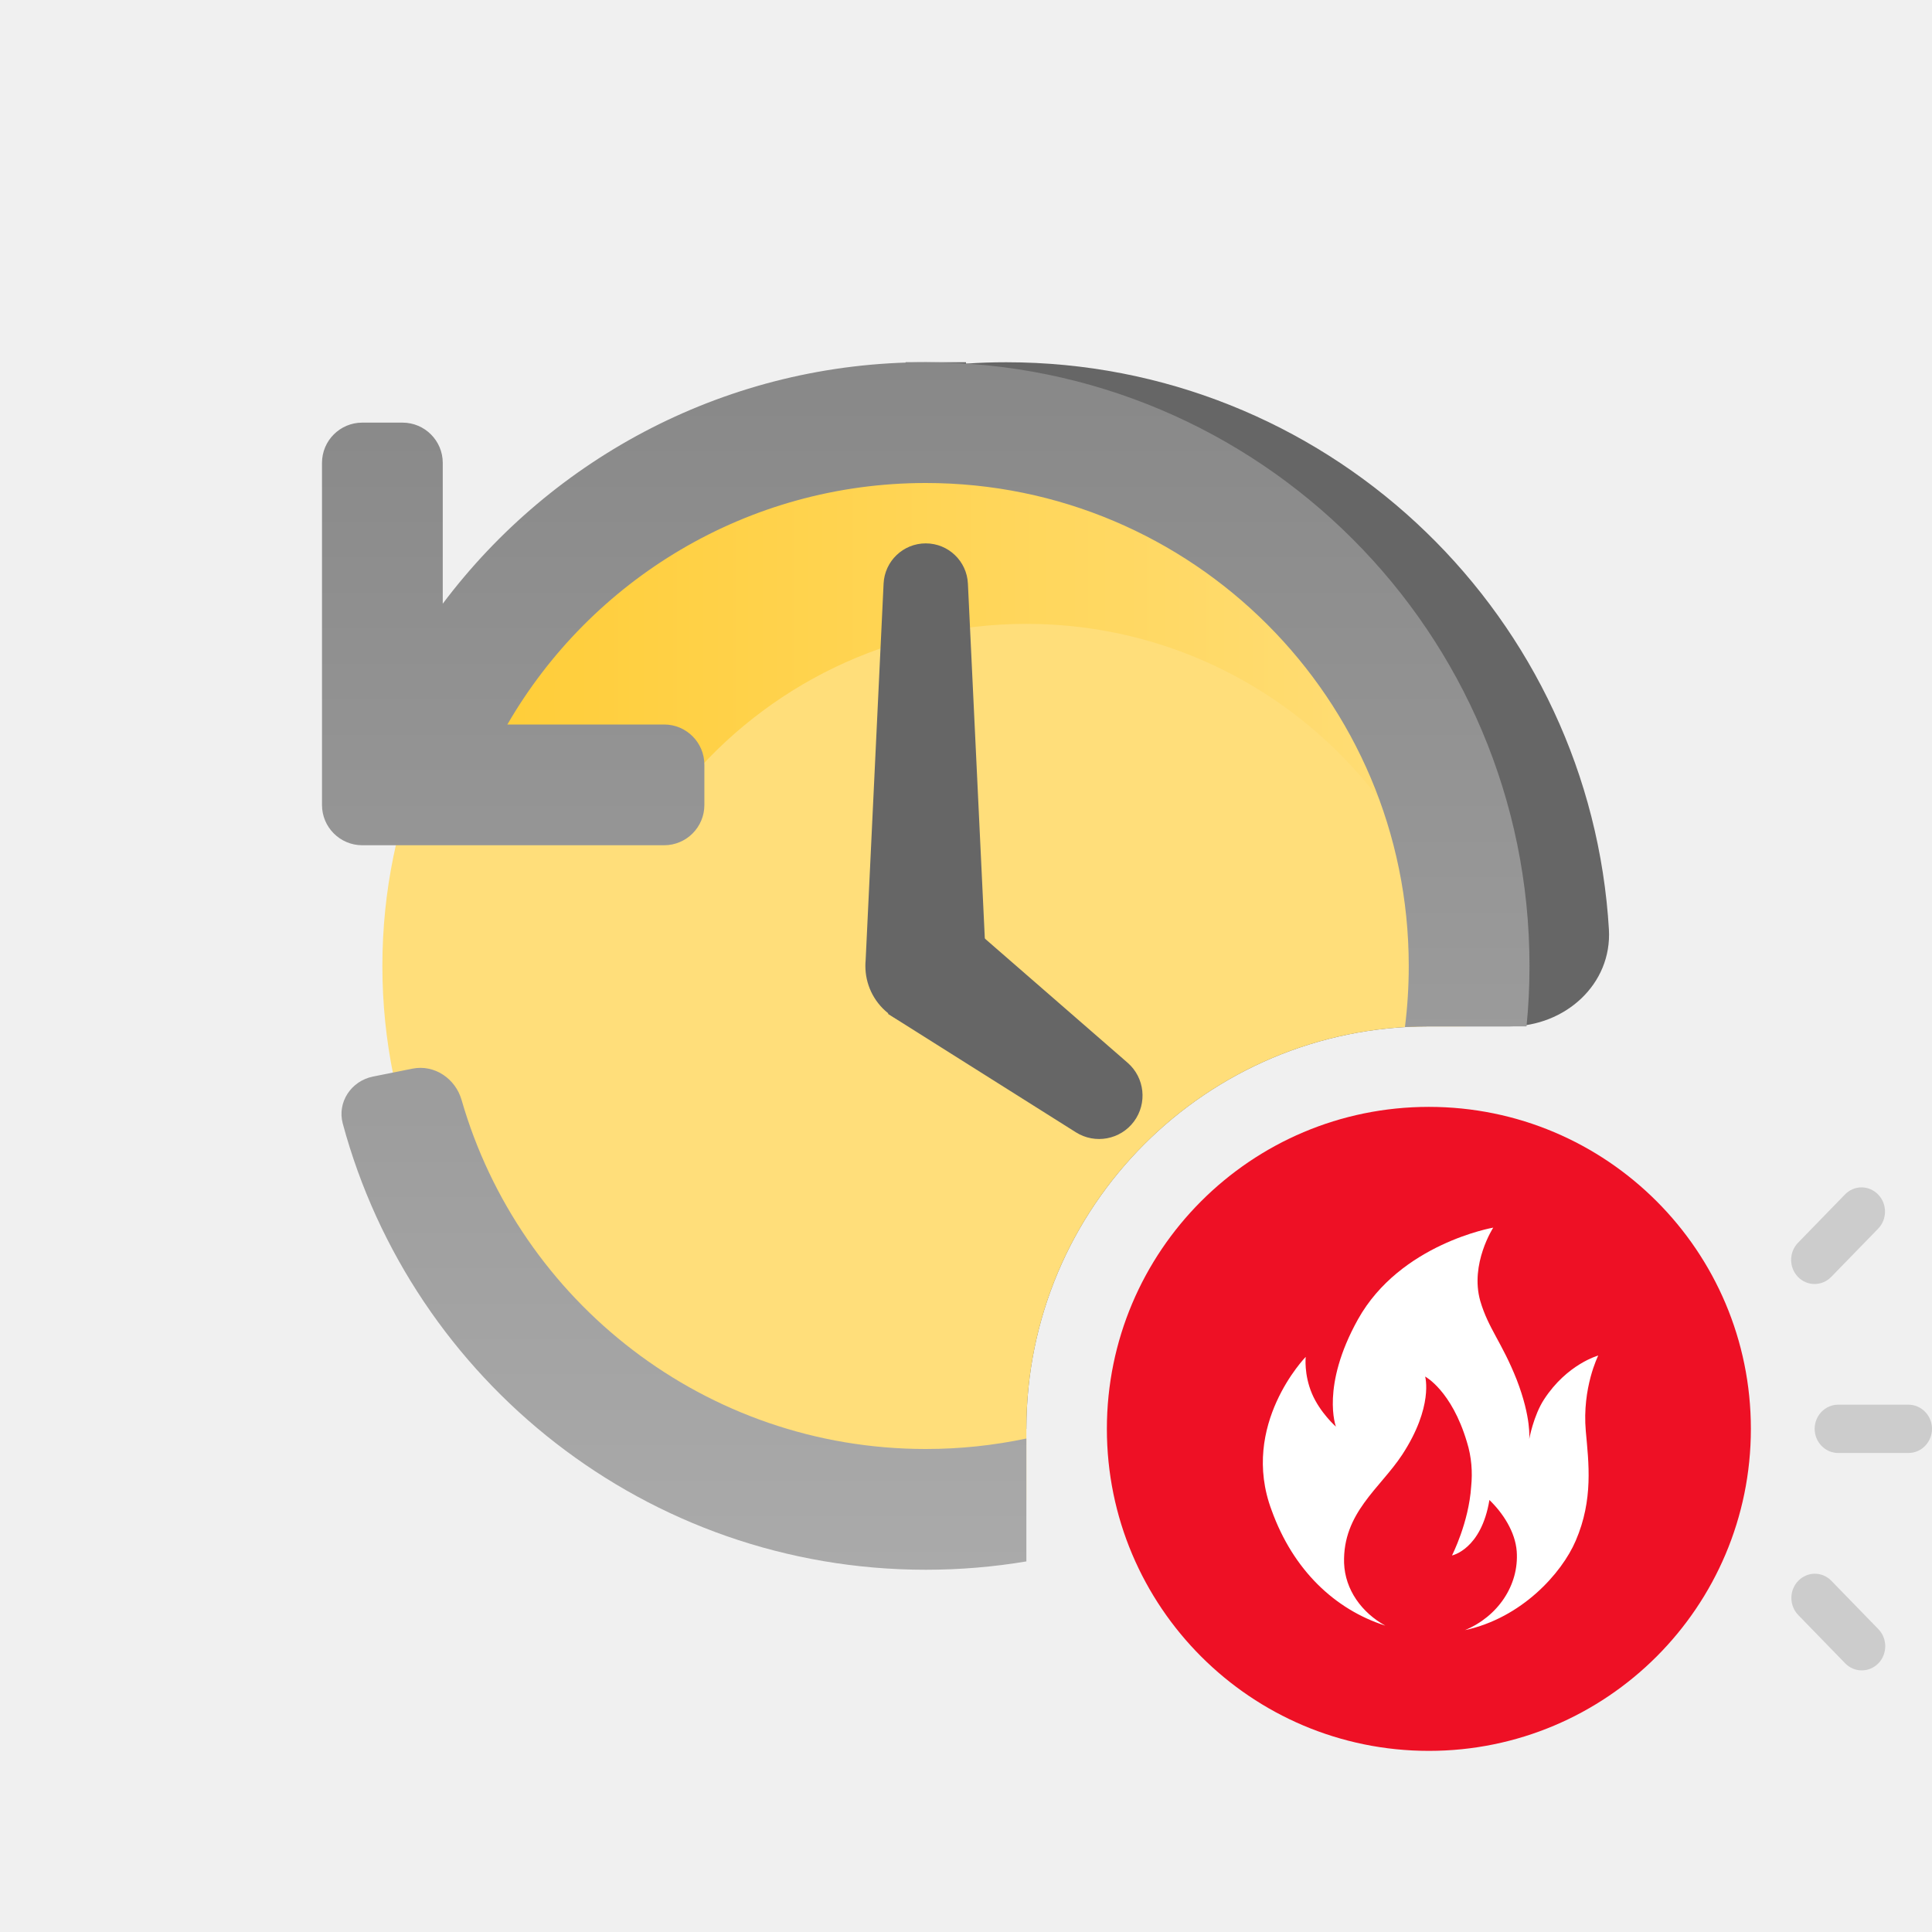
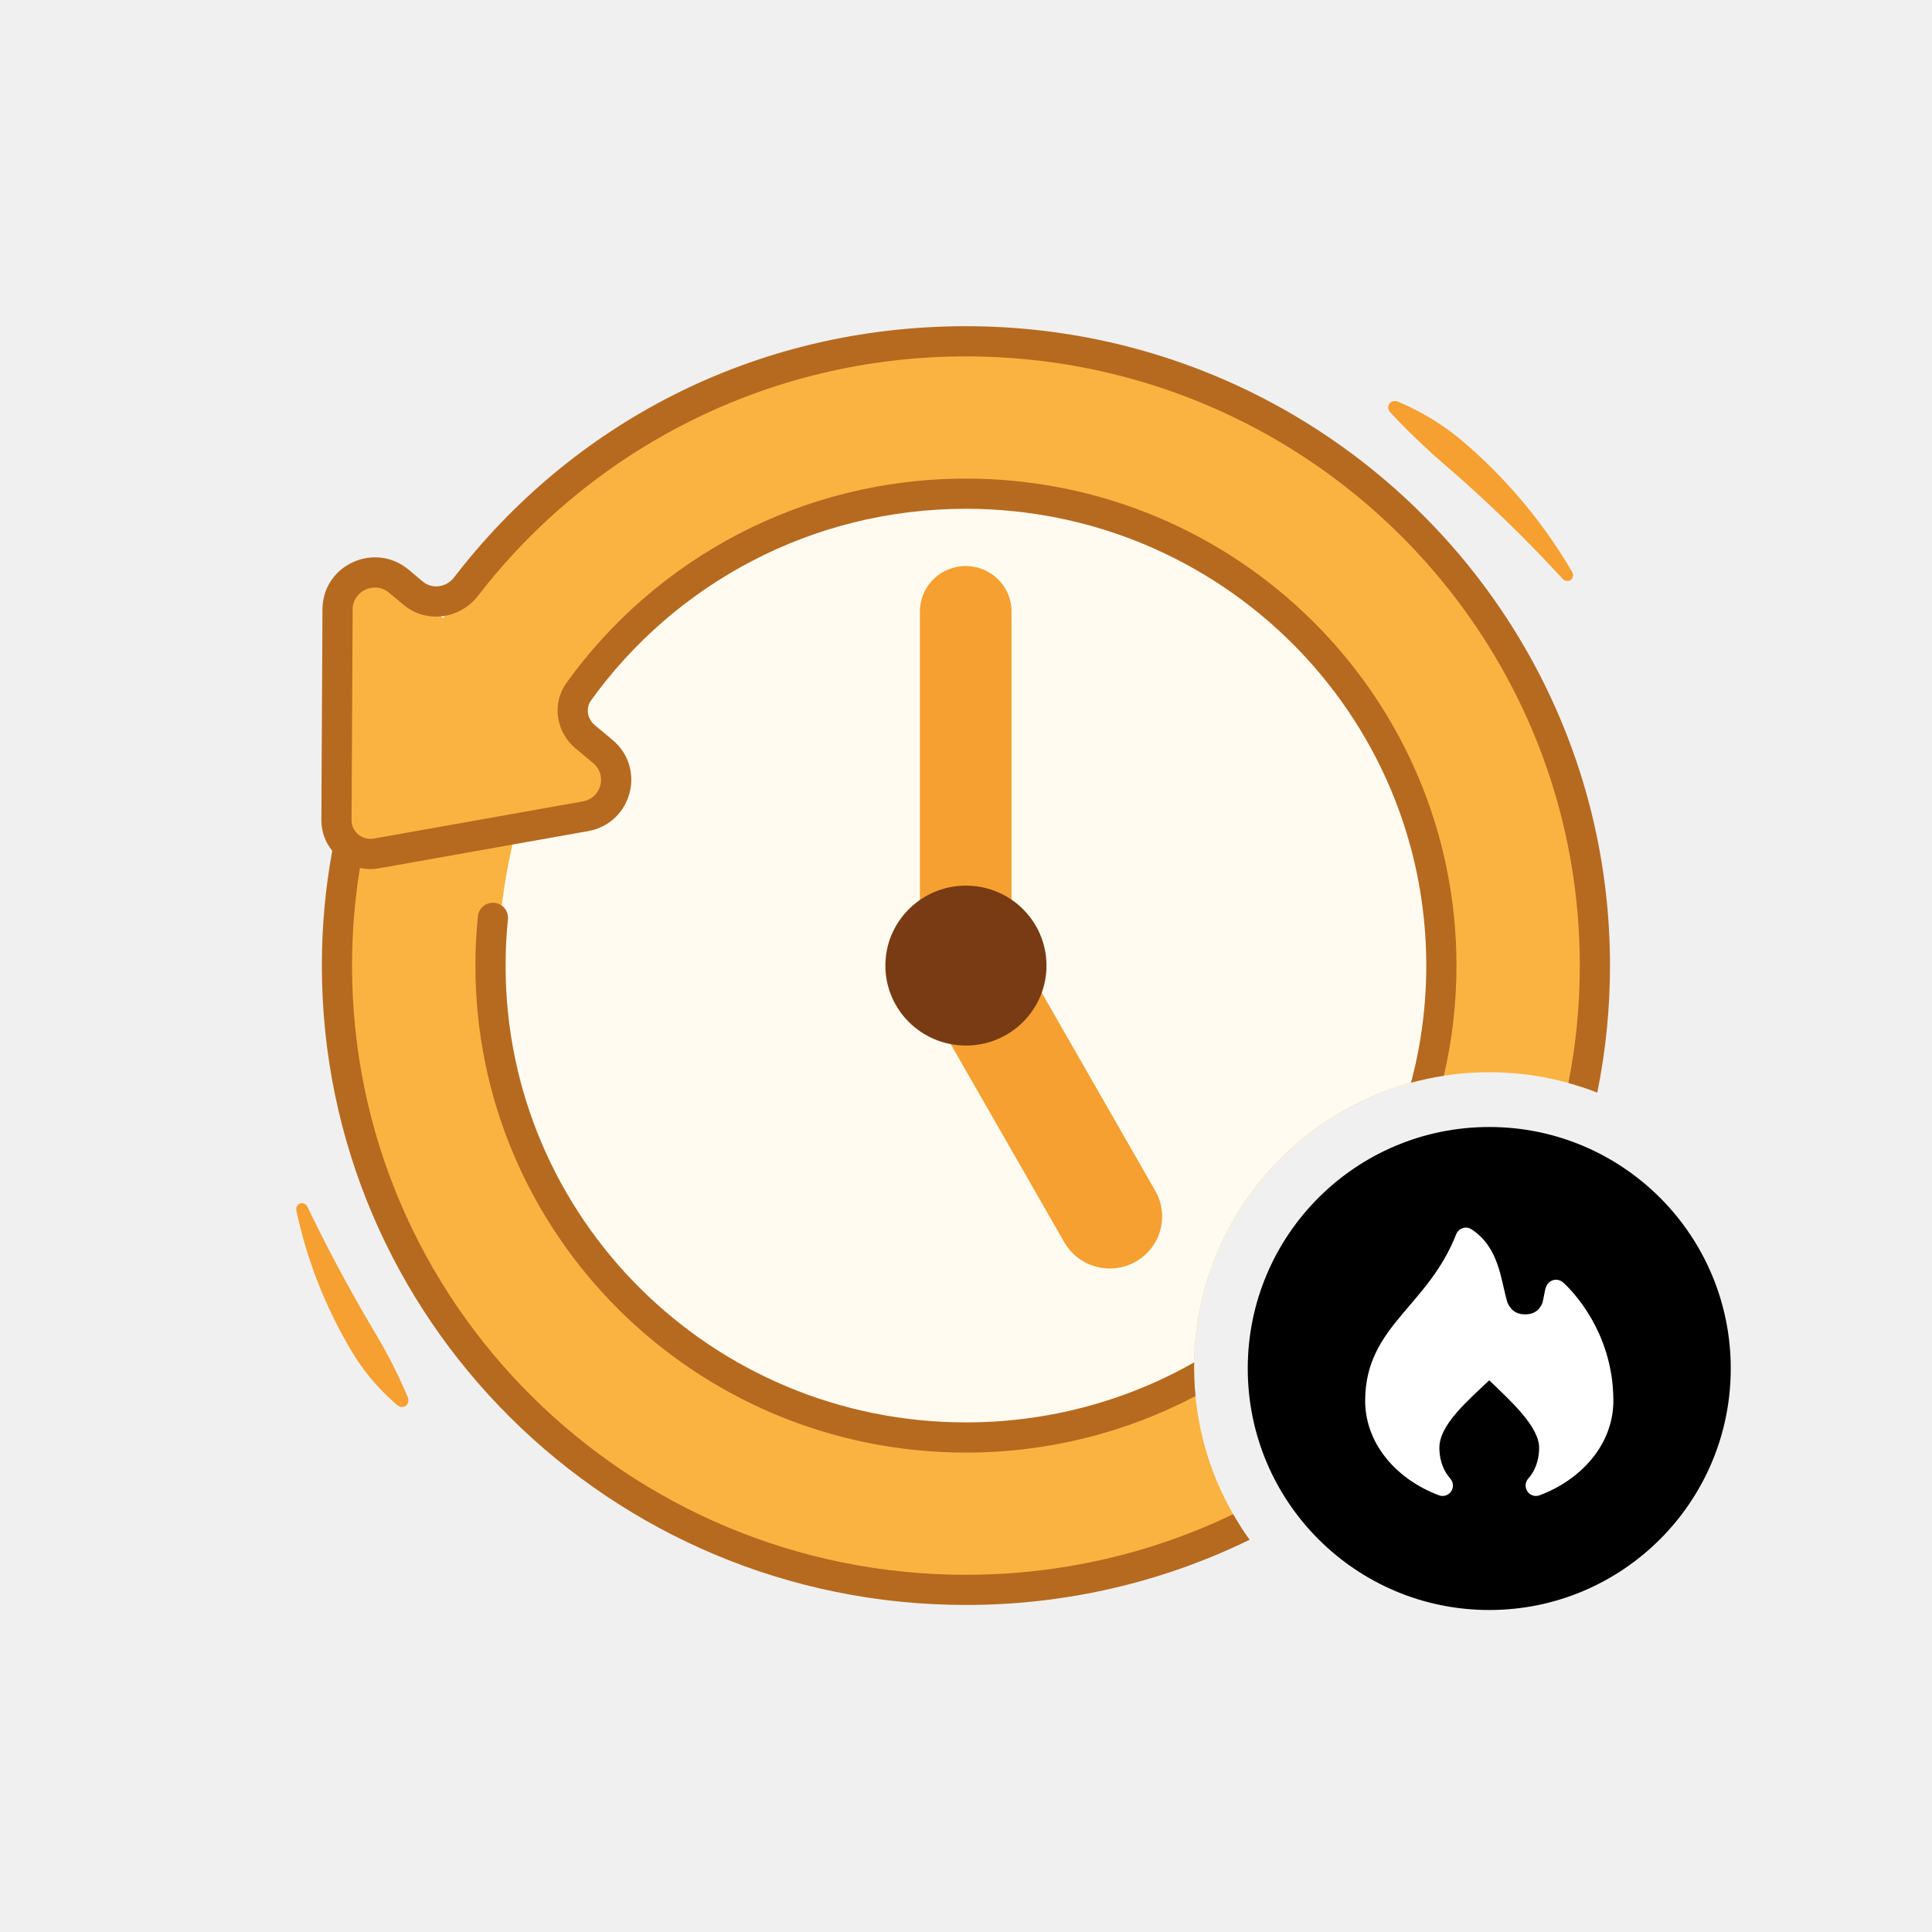
- <svg xmlns="http://www.w3.org/2000/svg" width="72" height="72" viewBox="0 0 72 72" fill="none">
-   <g id="History-Burn-96">
-     <circle id="Ellipse 80" cx="53.25" cy="53.25" r="12" fill="#EE1025" />
-     <g id="Union">
-       <path d="M69.376 44.25C69.599 44.25 69.822 44.34 69.993 44.516C70.334 44.866 70.334 45.438 69.993 45.789L68.243 47.588C67.902 47.939 67.347 47.939 67.006 47.588C66.665 47.237 66.665 46.666 67.006 46.315L68.755 44.516C68.926 44.34 69.149 44.25 69.372 44.25H69.376Z" fill="#CCCCCC" />
-       <path d="M68.501 52.349H71.125C71.606 52.349 72 52.754 72 53.248C72 53.743 71.606 54.148 71.125 54.148H68.501C68.02 54.148 67.627 53.743 67.627 53.248C67.627 52.754 68.02 52.349 68.501 52.349Z" fill="#CCCCCC" />
-       <path d="M67.015 58.914C67.185 58.738 67.408 58.648 67.631 58.648H67.636C67.859 58.648 68.082 58.738 68.252 58.914L70.002 60.714C70.343 61.065 70.343 61.636 70.002 61.987C69.66 62.338 69.105 62.338 68.764 61.987L67.015 60.187C66.674 59.836 66.674 59.265 67.015 58.914Z" fill="#CCCCCC" />
-     </g>
-     <path id="Shape" d="M51.627 60.583C49.751 59.983 48.195 58.517 47.39 56.284C46.193 53.1 48.66 50.567 48.66 50.567C48.66 50.567 48.589 51.217 48.892 51.934C49.196 52.65 49.786 53.167 49.786 53.167C49.786 53.167 49.214 51.667 50.608 49.167C52.181 46.35 55.649 45.75 55.649 45.75C55.649 45.75 54.773 47.1 55.165 48.483C55.469 49.517 55.969 50.017 56.523 51.417C57.078 52.85 56.989 53.633 56.989 53.633C56.989 53.633 57.15 52.751 57.543 52.151C58.401 50.833 59.562 50.517 59.562 50.517C59.562 50.517 58.955 51.717 59.098 53.333C59.205 54.517 59.384 55.883 58.723 57.417C58.204 58.633 56.703 60.3 54.594 60.75C55.809 60.25 56.614 59.083 56.524 57.817C56.47 57.084 56.006 56.383 55.506 55.9C55.202 57.75 54.111 57.967 54.111 57.967C54.111 57.967 54.737 56.751 54.826 55.4C54.88 54.867 54.844 54.3 54.666 53.734C54.094 51.817 53.111 51.3 53.111 51.3C53.111 51.3 53.433 52.416 52.253 54.217C51.43 55.467 50.036 56.383 50.09 58.25C50.127 59.25 50.752 60.1 51.627 60.583Z" fill="white" />
-     <path id="Subtract" d="M53.25 38.25C44.966 38.25 38.25 44.966 38.25 53.25L35.25 54.375C35.001 54.383 34.751 55.5 34.5 55.5C33.983 55.5 34.233 55.534 33.75 55.5V56.625V58.5V58.145C24.539 56.257 22.5 47.061 22.5 36C22.5 24.939 24.539 15.743 33.75 13.855V13.5H36V13.552C36.483 13.517 36.983 13.5 37.5 13.5C49.295 13.5 58.97 22.576 59.923 34.125C59.937 34.293 59.949 34.462 59.959 34.632C60.081 36.684 58.322 38.25 56.266 38.25H53.25Z" fill="#666666" />
-     <path id="Subtract_2" d="M53.25 38.25C44.966 38.25 38.25 44.966 38.25 53.25V55.904C37.035 56.131 35.781 56.25 34.5 56.25C23.316 56.25 14.25 47.184 14.25 36C14.25 24.816 23.316 15.75 34.5 15.75C45.684 15.75 54.75 24.816 54.75 36C54.75 36.761 54.708 37.511 54.626 38.25H53.25Z" fill="#FFDE7A" />
-     <path id="Subtract_3" d="M15.402 29.25C18.182 21.385 25.683 15.75 34.5 15.75C45.684 15.75 54.75 24.816 54.75 36C54.75 36.665 54.718 37.323 54.655 37.971C53.768 29.695 46.762 23.25 38.25 23.25C33.126 23.25 28.548 25.585 25.522 29.25H15.402Z" fill="url(#paint0_linear_4251_6423)" />
-     <path id="Vector 663" d="M33.092 37.784L40.096 42.198C40.812 42.649 41.755 42.473 42.26 41.794C42.764 41.114 42.661 40.161 42.022 39.605L35.776 34.172L33.092 37.784Z" fill="#666666" />
-     <path id="Union_2" d="M32.26 35.783L32.929 21.748C32.969 20.91 33.66 20.25 34.5 20.25C35.34 20.25 36.031 20.91 36.071 21.748L36.74 35.784C36.794 36.348 36.637 36.933 36.254 37.409C35.476 38.378 34.06 38.532 33.091 37.754C32.538 37.31 32.25 36.658 32.25 36C32.25 35.928 32.253 35.855 32.26 35.783Z" fill="#666666" />
-     <g id="Subtract_4">
-       <path d="M38.25 53.609C37.041 53.865 35.786 54 34.5 54C26.29 54 19.364 48.504 17.201 40.99C16.971 40.193 16.187 39.663 15.374 39.825L13.902 40.12C13.09 40.282 12.559 41.074 12.774 41.873C15.357 51.451 24.106 58.5 34.5 58.5C35.778 58.5 37.031 58.394 38.25 58.189V53.609Z" fill="url(#paint1_linear_4251_6423)" />
-       <path d="M52.358 38.276C52.452 37.531 52.5 36.771 52.5 36C52.5 26.059 44.441 18 34.5 18C27.838 18 22.02 21.62 18.908 27H24.75C25.578 27 26.25 27.672 26.25 28.5V30C26.25 30.828 25.578 31.5 24.75 31.5H13.5C12.672 31.5 12 30.828 12 30V17.25C12 16.422 12.672 15.75 13.5 15.75H15C15.828 15.75 16.5 16.422 16.5 17.25V22.498C20.605 17.034 27.14 13.5 34.5 13.5C46.927 13.5 57 23.574 57 36C57 36.759 56.963 37.51 56.889 38.25H53.25C52.95 38.25 52.653 38.259 52.358 38.276Z" fill="url(#paint2_linear_4251_6423)" />
-     </g>
-   </g>
-   <defs>
-     <linearGradient id="paint0_linear_4251_6423" x1="15.402" y1="26.861" x2="54.75" y2="26.861" gradientUnits="userSpaceOnUse">
-       <stop stop-color="#FFCC33" />
-       <stop offset="1" stop-color="#FFDE7A" />
-     </linearGradient>
-     <linearGradient id="paint1_linear_4251_6423" x1="34.5" y1="58.5" x2="34.5" y2="13.5" gradientUnits="userSpaceOnUse">
-       <stop stop-color="#AAAAAA" />
-       <stop offset="1" stop-color="#888888" />
-     </linearGradient>
-     <linearGradient id="paint2_linear_4251_6423" x1="34.5" y1="58.5" x2="34.5" y2="13.5" gradientUnits="userSpaceOnUse">
-       <stop stop-color="#AAAAAA" />
-       <stop offset="1" stop-color="#888888" />
-     </linearGradient>
-   </defs>
+ <svg xmlns="http://www.w3.org/2000/svg" width="96" height="96" viewBox="0 0 96 96" fill="none">
+   <path d="M47.997 16.959C65.258 16.959 79.25 30.846 79.25 47.98C79.25 50.051 79.045 52.075 78.654 54.033C77.192 53.544 75.627 53.279 74 53.279C65.9 53.279 59.334 59.845 59.334 67.946C59.334 70.871 60.19 73.595 61.665 75.883C57.536 77.879 52.898 79 47.997 79C30.735 79 16.743 65.112 16.743 47.98C16.743 45.946 16.94 43.959 17.318 42.034C16.951 41.728 16.717 41.269 16.719 40.747L16.773 30.276C16.782 28.718 18.617 27.876 19.817 28.879L22.024 30.721C27.632 22.421 37.171 16.959 47.997 16.959Z" fill="#FAB341" />
+   <path d="M48 24.5C60.84 24.5 71.25 34.91 71.25 47.75C71.25 49.808 70.982 51.803 70.48 53.704C64.08 55.281 59.334 61.059 59.334 67.946C59.334 67.982 59.334 68.018 59.334 68.055C55.981 69.93 52.115 71 48 71C35.16 71 24.75 60.59 24.75 47.75C24.75 45.76 25.11 43.329 25.579 41.485L29.064 40.794C31.139 40.501 31.487 38.469 30.234 37.416L29.953 37.172C28.958 36.31 28.699 34.851 29.464 33.779C33.618 27.954 40.196 24.5 48 24.5Z" fill="#FFFBF0" />
+   <path d="M14.913 59.798C14.982 59.775 15.057 59.78 15.124 59.811C15.192 59.842 15.244 59.898 15.276 59.964C15.354 60.127 15.432 60.288 15.511 60.45C16.514 62.5 17.588 64.47 18.738 66.397C19.218 67.202 19.649 68.037 20.042 68.918C20.116 69.084 20.189 69.252 20.26 69.421C20.291 69.495 20.304 69.577 20.289 69.656C20.273 69.736 20.23 69.806 20.168 69.852C20.105 69.898 20.026 69.918 19.945 69.909C19.865 69.9 19.79 69.862 19.729 69.811C19.587 69.69 19.448 69.565 19.313 69.437C18.595 68.758 17.977 67.989 17.477 67.15C16.277 65.143 15.384 62.952 14.847 60.687C14.804 60.509 14.764 60.33 14.726 60.151C14.711 60.079 14.719 60.003 14.753 59.937C14.787 59.871 14.844 59.822 14.913 59.798Z" fill="#F5A031" />
+   <path d="M47.985 28.126C49.243 28.126 50.262 29.138 50.262 30.387V45.719C50.262 46.532 49.83 47.245 49.18 47.643C50.121 47.607 51.048 48.079 51.546 48.947L57.405 59.171C58.115 60.411 57.678 61.987 56.43 62.692C55.181 63.397 53.593 62.964 52.882 61.724L47.023 51.5C46.313 50.261 46.749 48.685 47.997 47.98C47.993 47.98 47.989 47.98 47.985 47.98C46.728 47.98 45.709 46.968 45.709 45.719V30.387C45.709 29.138 46.728 28.126 47.985 28.126Z" fill="#F5A031" />
+   <path d="M69.227 19.936C69.307 19.918 69.39 19.93 69.464 19.961C69.655 20.041 69.844 20.125 70.031 20.214C71.021 20.686 71.94 21.287 72.765 21.996C73.492 22.621 74.183 23.287 74.833 23.989C75.95 25.194 76.948 26.507 77.806 27.899C77.913 28.073 78.018 28.248 78.121 28.424C78.158 28.487 78.174 28.562 78.161 28.636C78.148 28.709 78.109 28.774 78.05 28.817C77.991 28.861 77.917 28.879 77.844 28.869C77.77 28.86 77.703 28.822 77.653 28.768C77.517 28.62 77.381 28.473 77.245 28.327C76.15 27.154 75.024 26.032 73.865 24.952C73.191 24.324 72.505 23.71 71.808 23.11C71.016 22.429 70.256 21.71 69.511 20.942C69.37 20.798 69.23 20.651 69.091 20.503C69.036 20.445 68.995 20.371 68.983 20.29C68.971 20.21 68.989 20.129 69.033 20.064C69.078 19.999 69.147 19.954 69.227 19.936Z" fill="#F5A031" />
+   <path d="M47.997 51.952C50.207 51.952 51.999 50.174 51.999 47.98C51.999 45.785 50.207 44.007 47.997 44.007C45.786 44.007 43.994 45.785 43.994 47.98C43.994 50.174 45.786 51.952 47.997 51.952Z" fill="#783B13" />
+   <path d="M48.394 16.211C48.404 16.212 48.414 16.212 48.425 16.212C48.549 16.213 48.673 16.216 48.796 16.219C48.828 16.22 48.86 16.22 48.892 16.221C48.983 16.224 49.075 16.227 49.166 16.23C49.203 16.231 49.239 16.233 49.275 16.234C49.388 16.238 49.501 16.243 49.614 16.249C49.642 16.25 49.67 16.252 49.697 16.253C49.806 16.259 49.914 16.265 50.022 16.272C50.035 16.273 50.049 16.273 50.062 16.274C50.178 16.281 50.294 16.29 50.41 16.298C50.447 16.301 50.484 16.304 50.52 16.306C50.63 16.315 50.739 16.324 50.848 16.333C50.855 16.334 50.861 16.334 50.867 16.335C50.991 16.346 51.115 16.358 51.239 16.37C51.257 16.372 51.276 16.374 51.294 16.376C51.416 16.388 51.539 16.401 51.661 16.415C51.677 16.417 51.694 16.419 51.71 16.421C51.807 16.432 51.903 16.443 52 16.455C52.04 16.46 52.08 16.465 52.12 16.471C52.232 16.485 52.344 16.5 52.455 16.515C52.471 16.517 52.487 16.519 52.503 16.521C52.62 16.538 52.736 16.555 52.852 16.572C52.86 16.573 52.869 16.575 52.877 16.576C52.987 16.593 53.097 16.61 53.207 16.628C53.252 16.635 53.297 16.643 53.343 16.651C53.437 16.666 53.53 16.682 53.623 16.698C53.639 16.701 53.654 16.704 53.669 16.706C53.785 16.727 53.901 16.748 54.016 16.77C54.041 16.775 54.066 16.78 54.092 16.785C54.206 16.806 54.32 16.829 54.434 16.852C54.454 16.856 54.474 16.86 54.494 16.864C54.584 16.883 54.674 16.902 54.764 16.921C54.802 16.929 54.84 16.937 54.877 16.945C54.981 16.968 55.085 16.991 55.188 17.014C55.223 17.022 55.257 17.03 55.291 17.038C55.377 17.058 55.463 17.078 55.549 17.099C55.579 17.106 55.609 17.113 55.64 17.121C55.742 17.146 55.844 17.171 55.945 17.197C55.991 17.209 56.037 17.22 56.083 17.232C56.166 17.253 56.248 17.275 56.33 17.297C56.348 17.302 56.366 17.306 56.384 17.311C56.491 17.34 56.597 17.369 56.703 17.399C56.742 17.41 56.781 17.421 56.819 17.432C56.906 17.457 56.993 17.482 57.08 17.507C57.121 17.519 57.161 17.531 57.202 17.543C57.282 17.567 57.362 17.591 57.442 17.616C57.484 17.628 57.526 17.642 57.568 17.654C57.666 17.685 57.764 17.716 57.861 17.747C57.888 17.756 57.914 17.764 57.941 17.773C58.021 17.799 58.102 17.826 58.182 17.852C58.222 17.866 58.262 17.879 58.302 17.892C58.393 17.923 58.485 17.954 58.576 17.986C58.622 18.002 58.667 18.018 58.713 18.034C58.785 18.06 58.857 18.085 58.929 18.111C58.96 18.122 58.991 18.134 59.022 18.145C59.127 18.183 59.232 18.222 59.336 18.261C59.357 18.269 59.377 18.277 59.398 18.285C59.479 18.315 59.559 18.346 59.64 18.377C59.718 18.407 59.796 18.438 59.873 18.469C59.914 18.485 59.955 18.502 59.996 18.518C60.052 18.54 60.108 18.563 60.164 18.586C60.221 18.609 60.279 18.633 60.336 18.657C60.403 18.685 60.47 18.712 60.536 18.741C60.601 18.768 60.666 18.796 60.731 18.824C60.776 18.843 60.82 18.862 60.864 18.882C60.954 18.921 61.044 18.961 61.134 19.001C61.165 19.015 61.195 19.029 61.226 19.042C61.289 19.071 61.353 19.1 61.416 19.129C61.516 19.175 61.616 19.221 61.715 19.268C61.74 19.28 61.764 19.291 61.788 19.303C61.849 19.331 61.909 19.36 61.97 19.389C62.019 19.413 62.067 19.437 62.116 19.46C62.174 19.489 62.231 19.517 62.289 19.546C62.355 19.578 62.42 19.611 62.485 19.644C62.534 19.669 62.584 19.694 62.633 19.719C62.68 19.743 62.728 19.768 62.775 19.792C63.09 19.956 63.403 20.124 63.712 20.297C63.744 20.315 63.776 20.334 63.809 20.352C63.861 20.381 63.913 20.411 63.966 20.441C64.041 20.484 64.116 20.527 64.191 20.571C64.245 20.602 64.298 20.634 64.351 20.665C64.393 20.69 64.436 20.715 64.478 20.741C64.543 20.78 64.609 20.819 64.674 20.859C64.731 20.893 64.787 20.928 64.844 20.963C64.891 20.992 64.938 21.021 64.984 21.05C65.028 21.077 65.071 21.104 65.114 21.131C65.207 21.19 65.3 21.249 65.393 21.309C65.415 21.323 65.437 21.337 65.459 21.351C65.65 21.475 65.84 21.601 66.028 21.728C66.038 21.735 66.048 21.742 66.058 21.748C66.458 22.021 66.852 22.301 67.239 22.591C67.245 22.595 67.251 22.6 67.257 22.605C67.378 22.695 67.499 22.787 67.619 22.88C67.627 22.887 67.636 22.893 67.645 22.9C75.163 28.713 80 37.783 80 47.98C80 50.141 79.782 52.252 79.368 54.292C78.901 54.108 78.422 53.948 77.933 53.812C78.305 51.925 78.5 49.975 78.5 47.98C78.5 41.944 76.719 36.32 73.651 31.598C73.645 31.589 73.639 31.581 73.633 31.572C68.394 23.524 59.412 18.102 49.13 17.73C48.901 17.721 48.672 17.716 48.442 17.712C48.294 17.71 48.145 17.709 47.997 17.709C38.11 17.709 29.325 22.374 23.751 29.608C23.233 30.281 22.431 30.65 21.626 30.638C21.583 30.638 21.541 30.636 21.498 30.633C21.414 30.628 21.329 30.618 21.245 30.604C21.119 30.583 20.994 30.552 20.87 30.511C20.706 30.456 20.546 30.384 20.391 30.293C20.276 30.224 20.164 30.145 20.056 30.056L19.336 29.455L19.336 29.455C18.615 28.852 17.528 29.367 17.523 30.28L17.469 40.751C17.469 40.804 17.473 40.856 17.481 40.906C17.515 41.111 17.616 41.291 17.762 41.426L17.799 41.459L17.802 41.462C18.007 41.635 18.284 41.72 18.575 41.668L18.576 41.668L28.96 39.821C29.856 39.661 30.163 38.58 29.539 37.977L29.476 37.92L28.598 37.187C27.649 36.395 27.391 34.983 28.149 33.929C32.569 27.786 39.812 23.781 47.997 23.781C61.453 23.781 72.371 34.609 72.371 47.98C72.371 49.861 72.155 51.693 71.745 53.451C71.19 53.537 70.644 53.654 70.111 53.8C70.607 51.942 70.871 49.991 70.871 47.98C70.871 35.449 60.635 25.281 47.997 25.281C40.312 25.281 33.515 29.04 29.367 34.805C29.104 35.171 29.166 35.707 29.559 36.035L30.436 36.768C32.133 38.184 31.388 40.912 29.223 41.298L29.223 41.298L18.84 43.144L18.84 43.145C18.512 43.203 18.188 43.194 17.884 43.127C17.627 44.706 17.493 46.327 17.493 47.98C17.493 64.693 31.144 78.25 47.997 78.25C52.756 78.25 57.26 77.168 61.273 75.24C61.525 75.678 61.799 76.102 62.093 76.51C57.839 78.584 53.055 79.75 47.997 79.75C30.326 79.75 15.993 65.532 15.993 47.98C15.993 46.033 16.169 44.127 16.509 42.276L16.509 42.275C16.426 42.174 16.352 42.066 16.287 41.952C16.284 41.948 16.282 41.944 16.28 41.94C16.266 41.916 16.253 41.892 16.24 41.867C16.235 41.857 16.23 41.847 16.225 41.837C16.214 41.814 16.202 41.791 16.191 41.767C16.187 41.758 16.183 41.748 16.179 41.739C16.158 41.692 16.139 41.645 16.121 41.597C16.117 41.587 16.113 41.577 16.109 41.567C16.102 41.548 16.096 41.529 16.09 41.509C16.084 41.49 16.077 41.471 16.072 41.452C16.055 41.395 16.039 41.338 16.026 41.28C16.025 41.275 16.024 41.27 16.023 41.265C16.01 41.203 15.998 41.139 15.99 41.075C15.989 41.068 15.988 41.062 15.988 41.055C15.984 41.029 15.981 41.003 15.979 40.976C15.978 40.966 15.977 40.956 15.977 40.946C15.974 40.917 15.973 40.887 15.971 40.857C15.971 40.853 15.971 40.85 15.971 40.846C15.969 40.812 15.969 40.778 15.969 40.744V40.743L16.023 30.273L16.026 30.17C16.116 28.034 18.645 26.923 20.298 28.303L21.017 28.904C21.143 29.008 21.289 29.078 21.443 29.112C21.477 29.119 21.512 29.125 21.546 29.129C21.581 29.134 21.616 29.136 21.652 29.137C21.669 29.137 21.687 29.137 21.704 29.137C22.022 29.127 22.342 28.979 22.561 28.693C28.387 21.105 37.449 16.209 47.997 16.209C48.129 16.209 48.261 16.21 48.394 16.211Z" fill="#B66A1F" />
+   <path d="M23.747 45.532C23.788 45.119 24.157 44.819 24.569 44.861C24.981 44.903 25.281 45.271 25.239 45.683C25.162 46.438 25.122 47.204 25.122 47.98C25.122 60.51 35.358 70.678 47.997 70.678C52.123 70.678 55.994 69.594 59.336 67.697C59.334 67.78 59.334 67.863 59.334 67.946C59.334 68.426 59.357 68.901 59.402 69.37C55.998 71.162 52.117 72.178 47.997 72.178C34.54 72.178 23.622 61.349 23.622 47.98C23.622 47.153 23.665 46.336 23.747 45.532Z" fill="#B66A1F" />
+   <path d="M74 80C80.627 80 86 74.627 86 68C86 61.373 80.627 56 74 56C67.373 56 62 61.373 62 68C62 74.627 67.373 80 74 80Z" fill="black" />
+   <path d="M72.68 61.025C72.827 60.977 72.986 60.999 73.115 61.082C73.819 61.539 74.181 62.179 74.406 62.823C74.518 63.141 74.599 63.468 74.67 63.776C74.744 64.093 74.806 64.382 74.884 64.665L74.891 64.687C74.913 64.751 74.977 64.902 75.103 65.037C75.234 65.177 75.435 65.31 75.774 65.31C76.091 65.31 76.277 65.208 76.393 65.107C76.519 64.997 76.591 64.861 76.629 64.767L76.641 64.736C76.667 64.654 76.696 64.507 76.731 64.322C76.747 64.236 76.766 64.132 76.786 64.054C76.794 64.023 76.813 63.949 76.852 63.877C76.864 63.853 76.923 63.739 77.055 63.661C77.135 63.614 77.249 63.576 77.382 63.593C77.495 63.606 77.582 63.654 77.64 63.699L77.663 63.718L77.706 63.756C78.043 64.066 80.167 66.149 80.167 69.598L80.166 69.699C80.118 71.821 78.545 73.537 76.499 74.301C76.278 74.384 76.029 74.304 75.896 74.108C75.763 73.912 75.779 73.65 75.936 73.473C76.268 73.098 76.455 72.601 76.477 72.052L76.479 71.941C76.479 71.452 76.175 70.882 75.605 70.213C75.141 69.668 74.571 69.134 73.999 68.588C73.423 69.131 72.859 69.639 72.393 70.177C71.831 70.823 71.522 71.395 71.522 71.941L71.524 72.052C71.546 72.601 71.733 73.098 72.065 73.473L72.093 73.507C72.223 73.682 72.23 73.924 72.106 74.108C71.972 74.304 71.723 74.384 71.502 74.301C69.456 73.537 67.884 71.82 67.835 69.699L67.834 69.598C67.834 67.686 68.681 66.489 69.638 65.346C70.596 64.201 71.649 63.115 72.36 61.325L72.371 61.299C72.431 61.168 72.543 61.069 72.68 61.025Z" fill="white" />
</svg>
